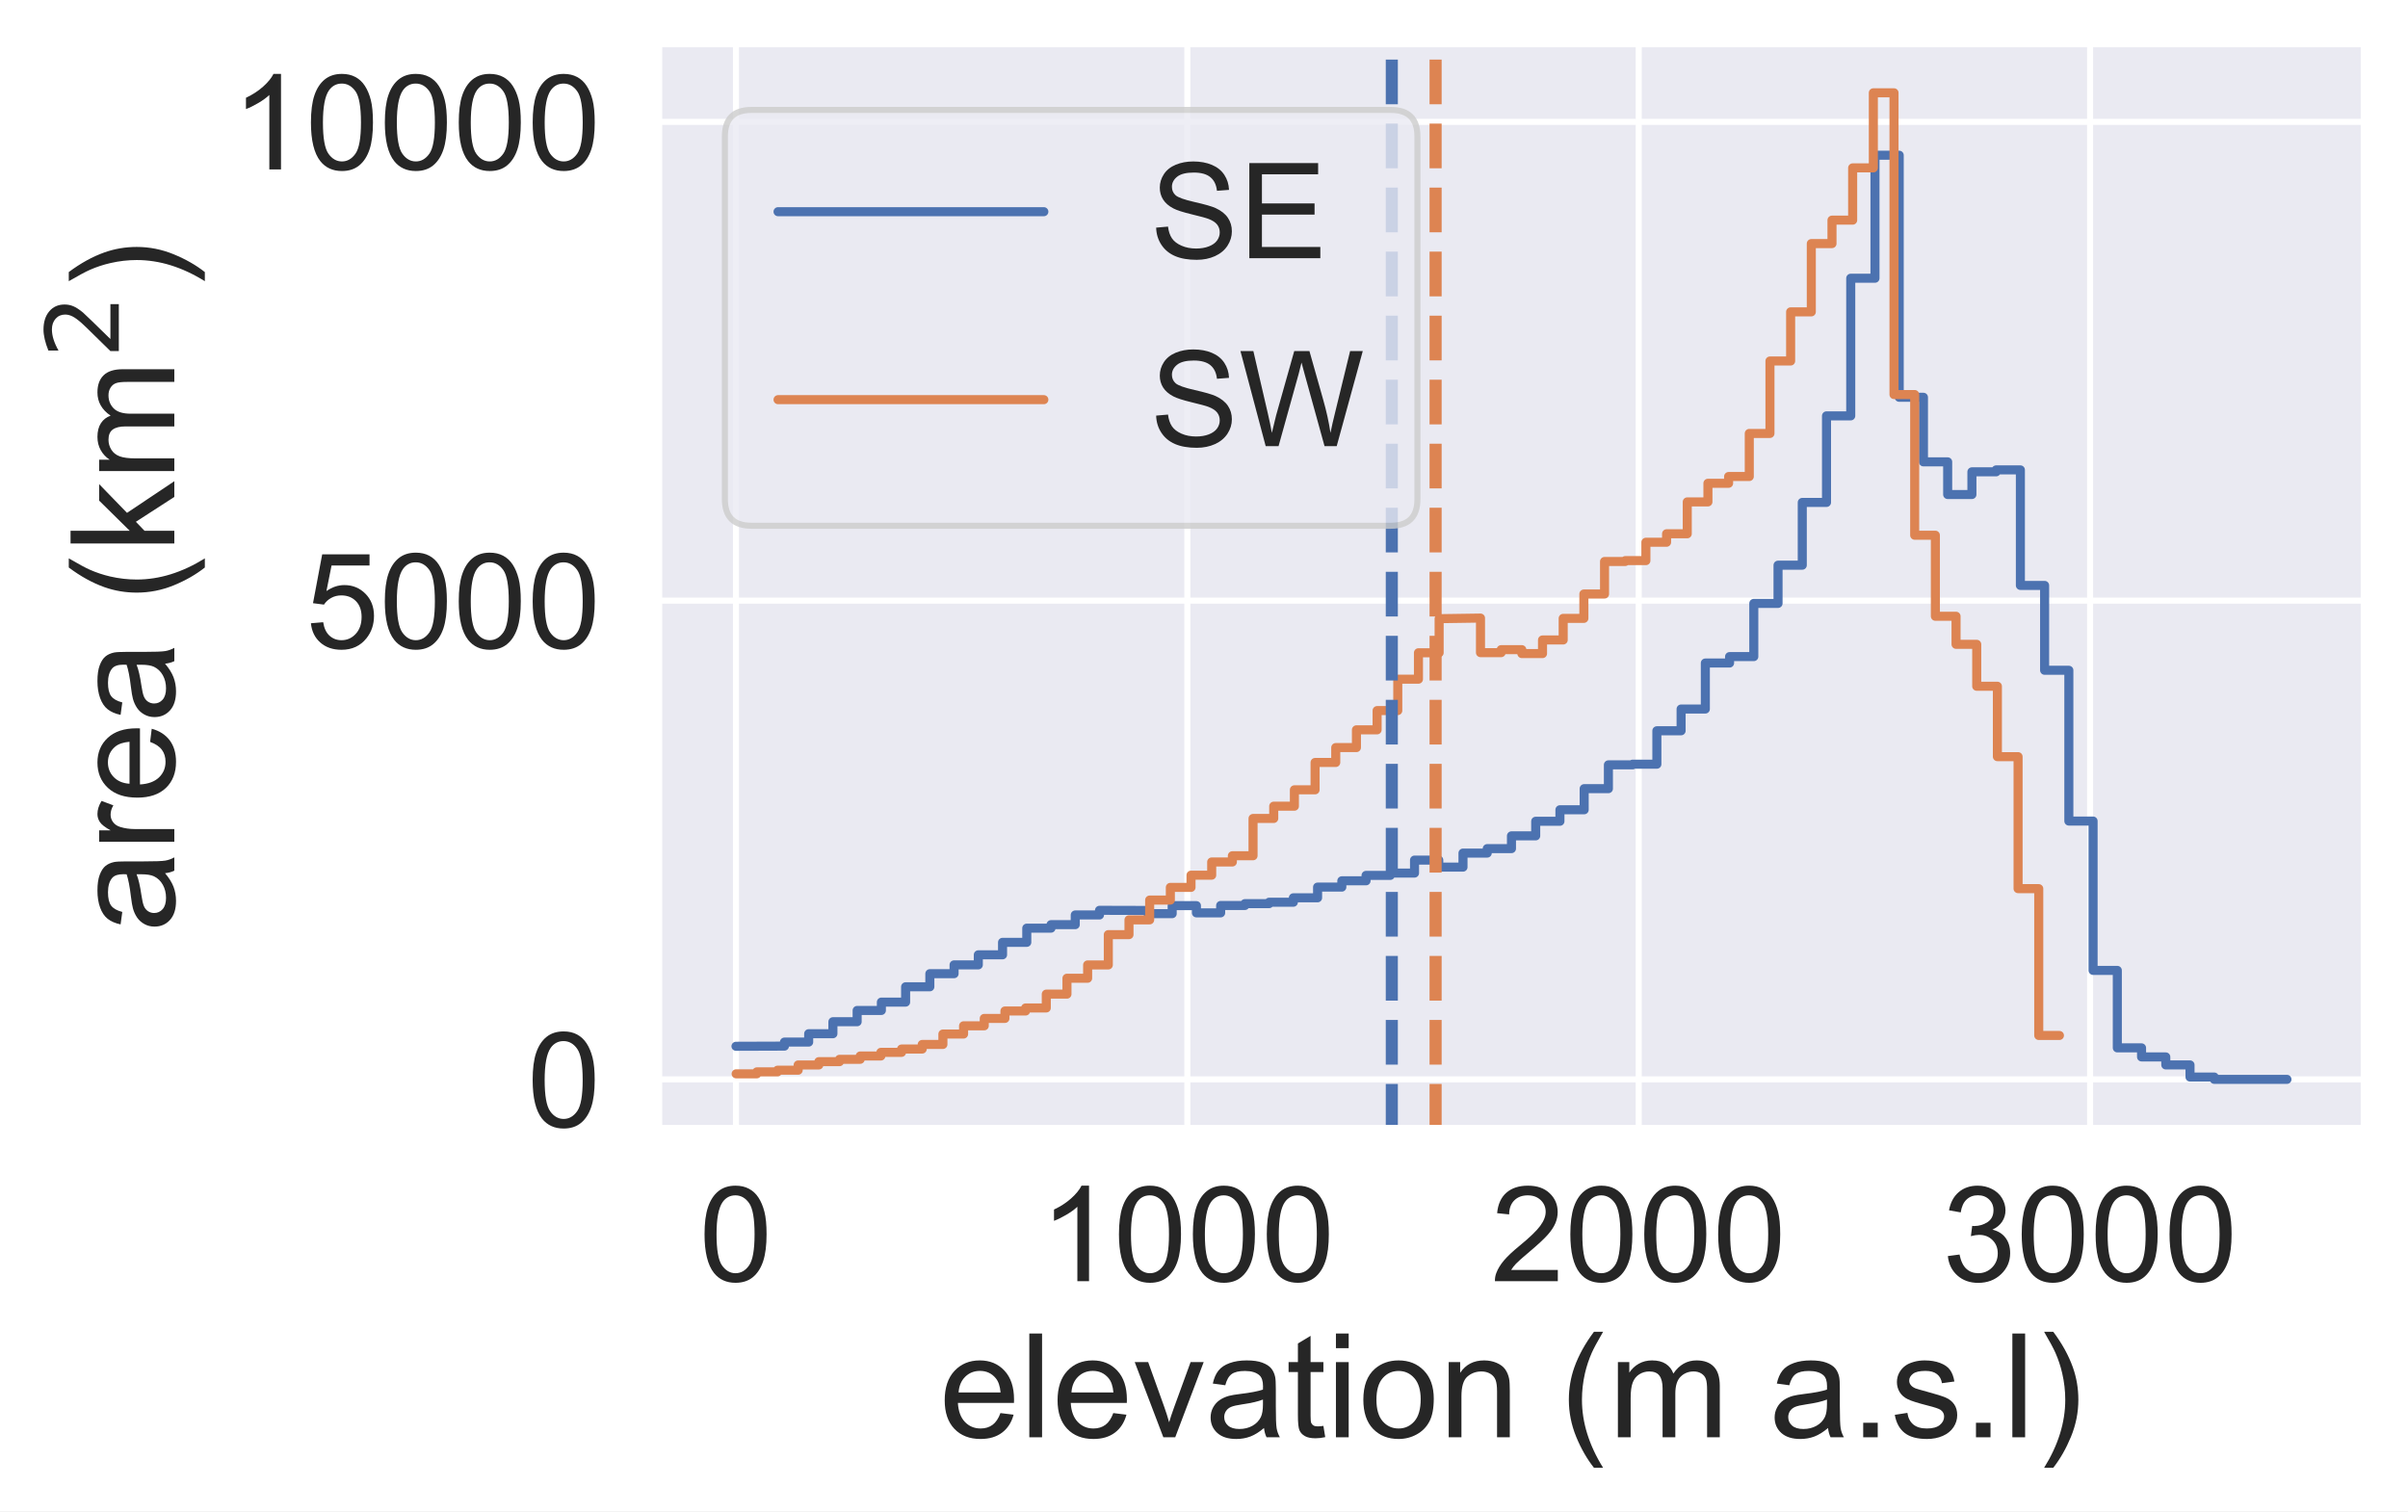
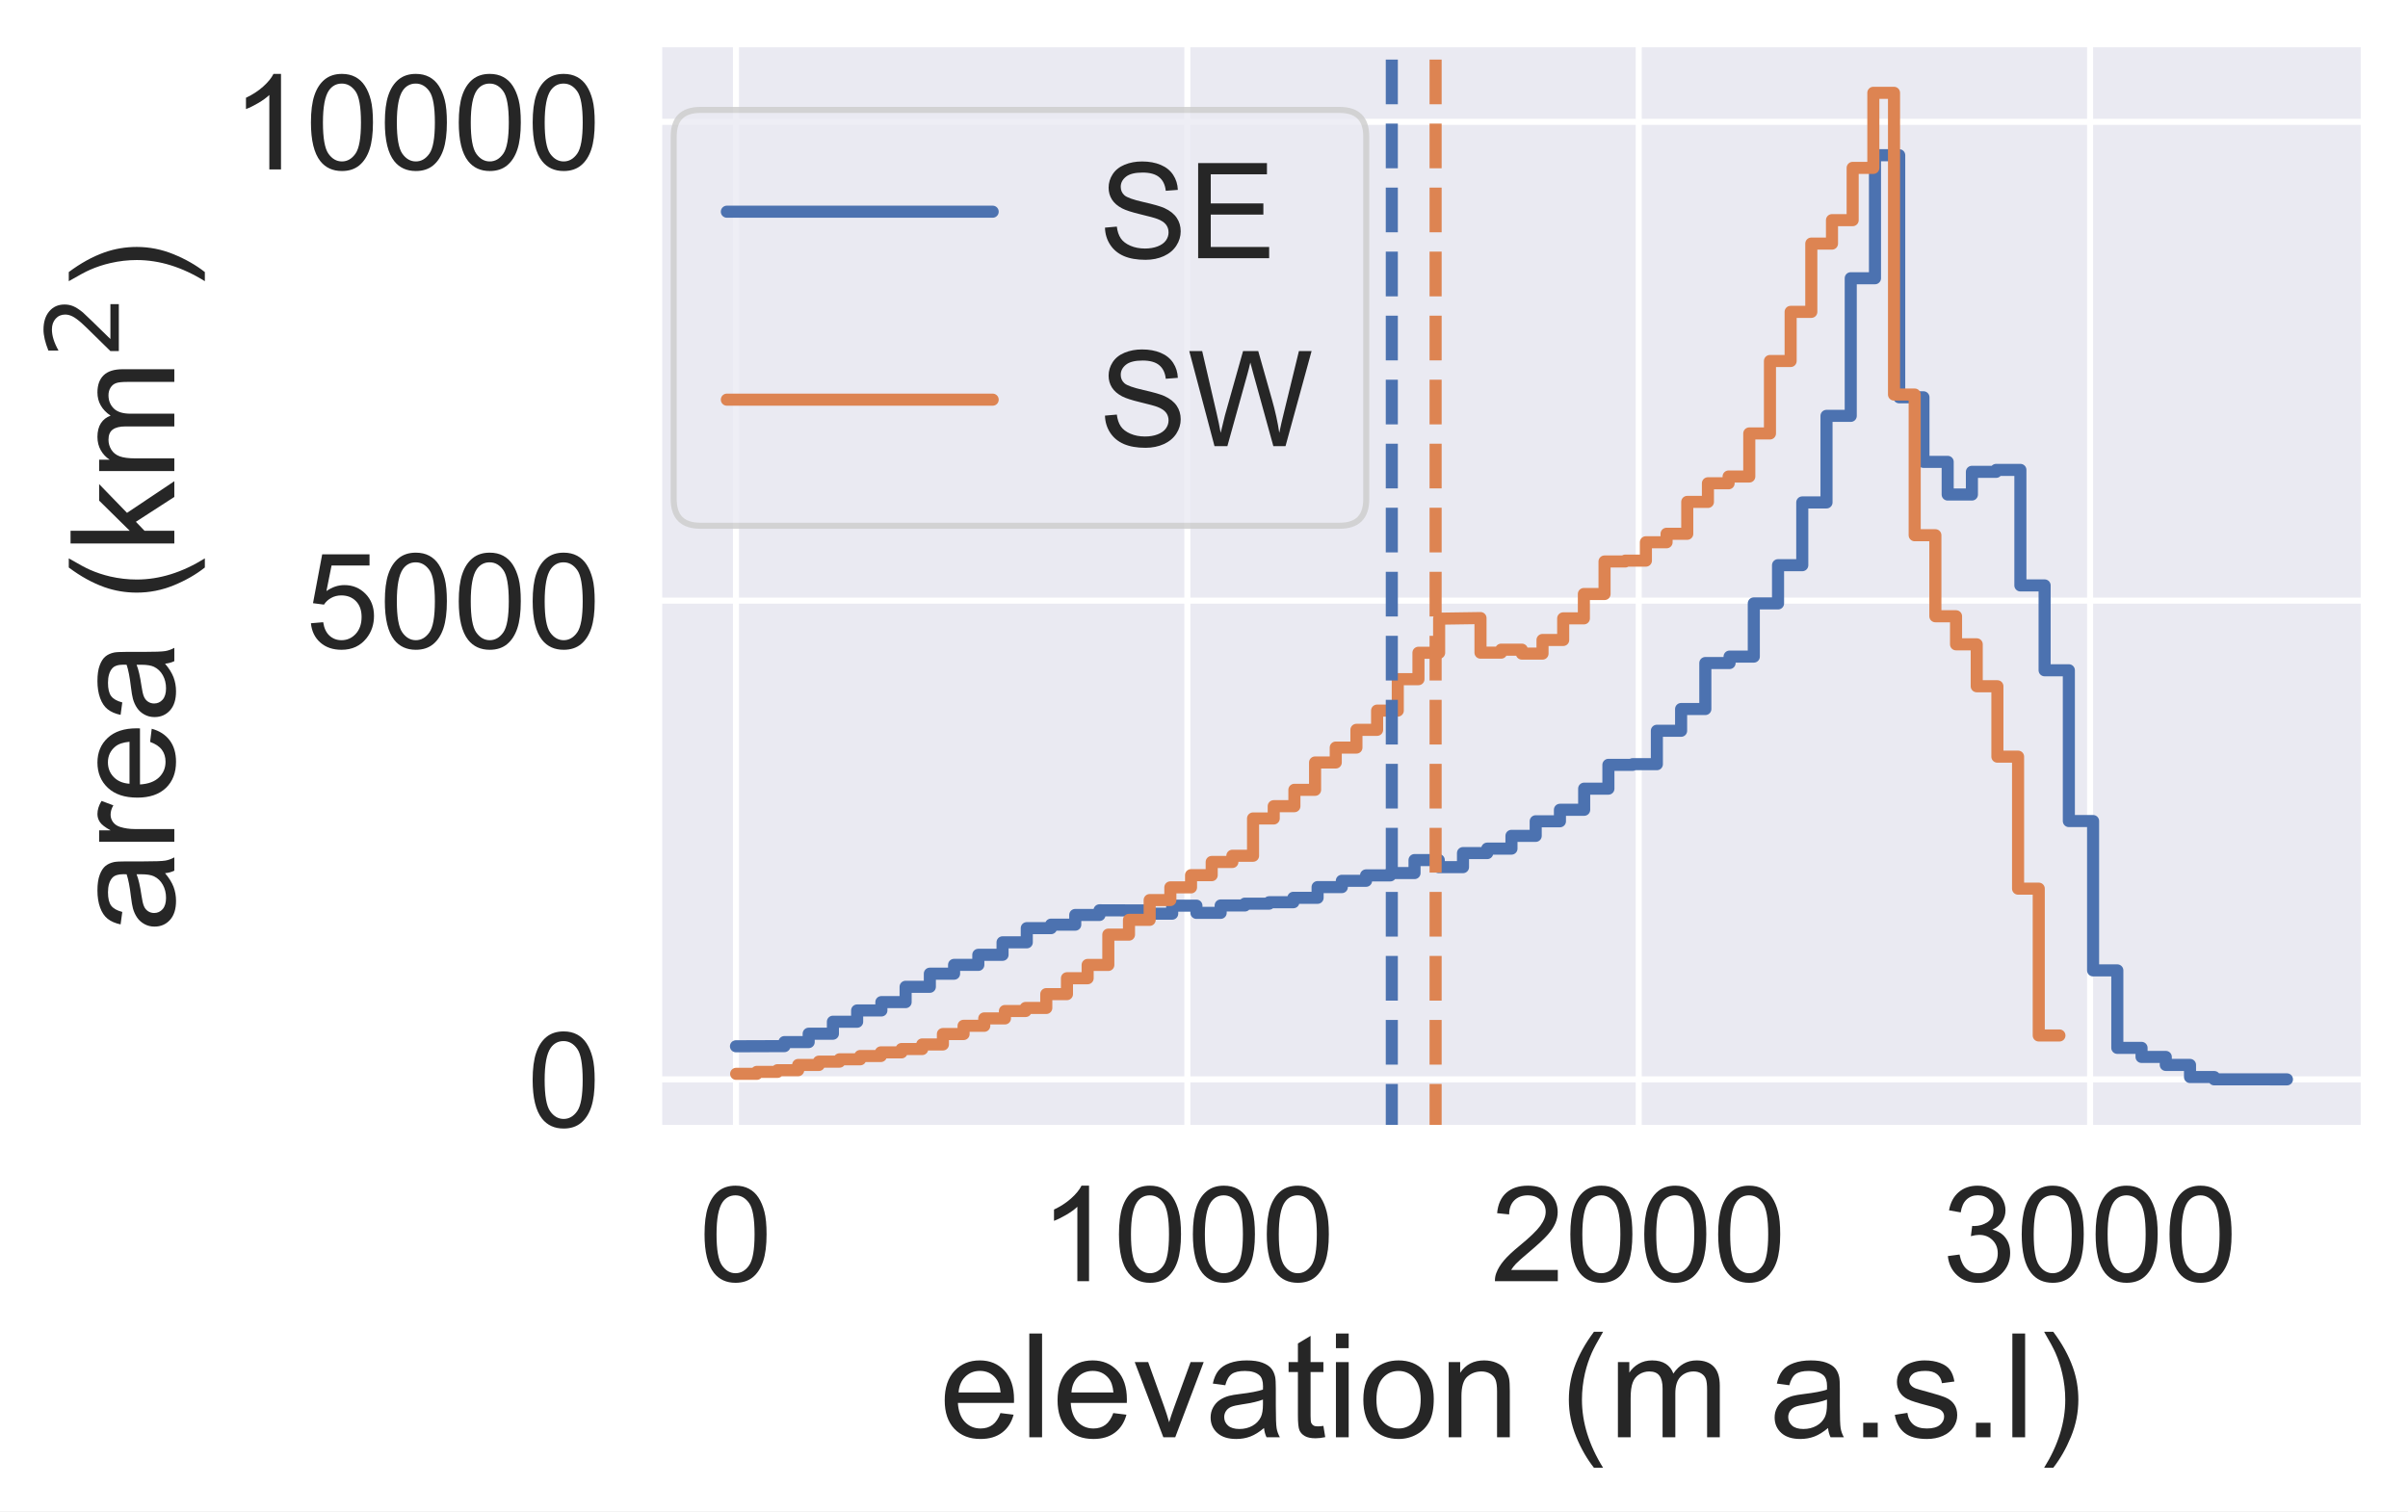
<svg xmlns="http://www.w3.org/2000/svg" xmlns:xlink="http://www.w3.org/1999/xlink" height="250.202pt" version="1.1" viewBox="0 0 398.6 250.202" width="398.6pt">
  <defs>
    <style type="text/css">*{stroke-linecap:butt;stroke-linejoin:round;}</style>
  </defs>
  <g id="figure_1">
    <g id="patch_1">
      <path d="M 0 250.202  L 398.6 250.202  L 398.6 0  L 0 0  z " style="fill:#ffffff;" />
    </g>
    <g id="axes_1">
      <g id="patch_2">
        <path d="M 108.99 186.86  L 391.4 186.86  L 391.4 7.2  L 108.99 7.2  z " style="fill:#eaeaf2;" />
      </g>
      <g id="matplotlib.axis_1">
        <g id="xtick_1">
          <g id="line2d_1">
-             <path clip-path="url(#p24b2e7065e)" d="M 121.826 186.86  L 121.826 7.2  " style="fill:none;stroke:#ffffff;stroke-linecap:round;" />
+             <path clip-path="url(#pe422fcfd0b)" d="M 121.826 186.86  L 121.826 7.2  " style="fill:none;stroke:#ffffff;stroke-linecap:round;" />
          </g>
          <g id="text_1">
            <g style="fill:#262626;" transform="translate(115.7093 212.1072)scale(0.22 -0.22)">
              <defs>
                <path d="M 266 2259  Q 266 3072 433 3567  Q 600 4063 929 4331  Q 1259 4600 1759 4600  Q 2128 4600 2406 4451  Q 2684 4303 2865 4023  Q 3047 3744 3150 3342  Q 3253 2941 3253 2259  Q 3253 1453 3087 958  Q 2922 463 2592 192  Q 2263 -78 1759 -78  Q 1097 -78 719 397  Q 266 969 266 2259  z M 844 2259  Q 844 1131 1108 757  Q 1372 384 1759 384  Q 2147 384 2411 759  Q 2675 1134 2675 2259  Q 2675 3391 2411 3762  Q 2147 4134 1753 4134  Q 1366 4134 1134 3806  Q 844 3388 844 2259  z " id="ArialMT-30" transform="scale(0.015625)" />
              </defs>
              <use xlink:href="#ArialMT-30" />
            </g>
          </g>
        </g>
        <g id="xtick_2">
          <g id="line2d_2">
-             <path clip-path="url(#p24b2e7065e)" d="M 196.543 186.86  L 196.543 7.2  " style="fill:none;stroke:#ffffff;stroke-linecap:round;" />
+             <path clip-path="url(#pe422fcfd0b)" d="M 196.543 186.86  L 196.543 7.2  " style="fill:none;stroke:#ffffff;stroke-linecap:round;" />
          </g>
          <g id="text_2">
            <g style="fill:#262626;" transform="translate(172.0747 212.1072)scale(0.22 -0.22)">
              <defs>
                <path d="M 2384 0  L 1822 0  L 1822 3584  Q 1619 3391 1289 3197  Q 959 3003 697 2906  L 697 3450  Q 1169 3672 1522 3987  Q 1875 4303 2022 4600  L 2384 4600  L 2384 0  z " id="ArialMT-31" transform="scale(0.015625)" />
              </defs>
              <use xlink:href="#ArialMT-31" />
              <use x="55.615" xlink:href="#ArialMT-30" />
              <use x="111.23" xlink:href="#ArialMT-30" />
              <use x="166.846" xlink:href="#ArialMT-30" />
            </g>
          </g>
        </g>
        <g id="xtick_3">
          <g id="line2d_3">
-             <path clip-path="url(#p24b2e7065e)" d="M 271.259 186.86  L 271.259 7.2  " style="fill:none;stroke:#ffffff;stroke-linecap:round;" />
+             <path clip-path="url(#pe422fcfd0b)" d="M 271.259 186.86  L 271.259 7.2  " style="fill:none;stroke:#ffffff;stroke-linecap:round;" />
          </g>
          <g id="text_3">
            <g style="fill:#262626;" transform="translate(246.7912 212.1072)scale(0.22 -0.22)">
              <defs>
                <path d="M 3222 541  L 3222 0  L 194 0  Q 188 203 259 391  Q 375 700 629 1000  Q 884 1300 1366 1694  Q 2113 2306 2375 2664  Q 2638 3022 2638 3341  Q 2638 3675 2398 3904  Q 2159 4134 1775 4134  Q 1369 4134 1125 3890  Q 881 3647 878 3216  L 300 3275  Q 359 3922 746 4261  Q 1134 4600 1788 4600  Q 2447 4600 2831 4234  Q 3216 3869 3216 3328  Q 3216 3053 3103 2787  Q 2991 2522 2730 2228  Q 2469 1934 1863 1422  Q 1356 997 1212 845  Q 1069 694 975 541  L 3222 541  z " id="ArialMT-32" transform="scale(0.015625)" />
              </defs>
              <use xlink:href="#ArialMT-32" />
              <use x="55.615" xlink:href="#ArialMT-30" />
              <use x="111.23" xlink:href="#ArialMT-30" />
              <use x="166.846" xlink:href="#ArialMT-30" />
            </g>
          </g>
        </g>
        <g id="xtick_4">
          <g id="line2d_4">
-             <path clip-path="url(#p24b2e7065e)" d="M 345.976 186.86  L 345.976 7.2  " style="fill:none;stroke:#ffffff;stroke-linecap:round;" />
+             <path clip-path="url(#pe422fcfd0b)" d="M 345.976 186.86  L 345.976 7.2  " style="fill:none;stroke:#ffffff;stroke-linecap:round;" />
          </g>
          <g id="text_4">
            <g style="fill:#262626;" transform="translate(321.5077 212.1072)scale(0.22 -0.22)">
              <defs>
                <path d="M 269 1209  L 831 1284  Q 928 806 1161 595  Q 1394 384 1728 384  Q 2125 384 2398 659  Q 2672 934 2672 1341  Q 2672 1728 2419 1979  Q 2166 2231 1775 2231  Q 1616 2231 1378 2169  L 1441 2663  Q 1497 2656 1531 2656  Q 1891 2656 2178 2843  Q 2466 3031 2466 3422  Q 2466 3731 2256 3934  Q 2047 4138 1716 4138  Q 1388 4138 1169 3931  Q 950 3725 888 3313  L 325 3413  Q 428 3978 793 4289  Q 1159 4600 1703 4600  Q 2078 4600 2393 4439  Q 2709 4278 2876 4000  Q 3044 3722 3044 3409  Q 3044 3113 2884 2869  Q 2725 2625 2413 2481  Q 2819 2388 3044 2092  Q 3269 1797 3269 1353  Q 3269 753 2831 336  Q 2394 -81 1725 -81  Q 1122 -81 723 278  Q 325 638 269 1209  z " id="ArialMT-33" transform="scale(0.015625)" />
              </defs>
              <use xlink:href="#ArialMT-33" />
              <use x="55.615" xlink:href="#ArialMT-30" />
              <use x="111.23" xlink:href="#ArialMT-30" />
              <use x="166.846" xlink:href="#ArialMT-30" />
            </g>
          </g>
        </g>
        <g id="text_5">
          <g style="fill:#262626;" transform="translate(155.5022 237.9509)scale(0.24 -0.24)">
            <defs>
              <path d="M 2694 1069  L 3275 997  Q 3138 488 2766 206  Q 2394 -75 1816 -75  Q 1088 -75 661 373  Q 234 822 234 1631  Q 234 2469 665 2931  Q 1097 3394 1784 3394  Q 2450 3394 2872 2941  Q 3294 2488 3294 1666  Q 3294 1616 3291 1516  L 816 1516  Q 847 969 1125 678  Q 1403 388 1819 388  Q 2128 388 2347 550  Q 2566 713 2694 1069  z M 847 1978  L 2700 1978  Q 2663 2397 2488 2606  Q 2219 2931 1791 2931  Q 1403 2931 1139 2672  Q 875 2413 847 1978  z " id="ArialMT-65" transform="scale(0.015625)" />
              <path d="M 409 0  L 409 4581  L 972 4581  L 972 0  L 409 0  z " id="ArialMT-6c" transform="scale(0.015625)" />
              <path d="M 1344 0  L 81 3319  L 675 3319  L 1388 1331  Q 1503 1009 1600 663  Q 1675 925 1809 1294  L 2547 3319  L 3125 3319  L 1869 0  L 1344 0  z " id="ArialMT-76" transform="scale(0.015625)" />
              <path d="M 2588 409  Q 2275 144 1986 34  Q 1697 -75 1366 -75  Q 819 -75 525 192  Q 231 459 231 875  Q 231 1119 342 1320  Q 453 1522 633 1644  Q 813 1766 1038 1828  Q 1203 1872 1538 1913  Q 2219 1994 2541 2106  Q 2544 2222 2544 2253  Q 2544 2597 2384 2738  Q 2169 2928 1744 2928  Q 1347 2928 1158 2789  Q 969 2650 878 2297  L 328 2372  Q 403 2725 575 2942  Q 747 3159 1072 3276  Q 1397 3394 1825 3394  Q 2250 3394 2515 3294  Q 2781 3194 2906 3042  Q 3031 2891 3081 2659  Q 3109 2516 3109 2141  L 3109 1391  Q 3109 606 3145 398  Q 3181 191 3288 0  L 2700 0  Q 2613 175 2588 409  z M 2541 1666  Q 2234 1541 1622 1453  Q 1275 1403 1131 1340  Q 988 1278 909 1158  Q 831 1038 831 891  Q 831 666 1001 516  Q 1172 366 1500 366  Q 1825 366 2078 508  Q 2331 650 2450 897  Q 2541 1088 2541 1459  L 2541 1666  z " id="ArialMT-61" transform="scale(0.015625)" />
              <path d="M 1650 503  L 1731 6  Q 1494 -44 1306 -44  Q 1000 -44 831 53  Q 663 150 594 308  Q 525 466 525 972  L 525 2881  L 113 2881  L 113 3319  L 525 3319  L 525 4141  L 1084 4478  L 1084 3319  L 1650 3319  L 1650 2881  L 1084 2881  L 1084 941  Q 1084 700 1114 631  Q 1144 563 1211 522  Q 1278 481 1403 481  Q 1497 481 1650 503  z " id="ArialMT-74" transform="scale(0.015625)" />
              <path d="M 425 3934  L 425 4581  L 988 4581  L 988 3934  L 425 3934  z M 425 0  L 425 3319  L 988 3319  L 988 0  L 425 0  z " id="ArialMT-69" transform="scale(0.015625)" />
              <path d="M 213 1659  Q 213 2581 725 3025  Q 1153 3394 1769 3394  Q 2453 3394 2887 2945  Q 3322 2497 3322 1706  Q 3322 1066 3130 698  Q 2938 331 2570 128  Q 2203 -75 1769 -75  Q 1072 -75 642 372  Q 213 819 213 1659  z M 791 1659  Q 791 1022 1069 705  Q 1347 388 1769 388  Q 2188 388 2466 706  Q 2744 1025 2744 1678  Q 2744 2294 2464 2611  Q 2184 2928 1769 2928  Q 1347 2928 1069 2612  Q 791 2297 791 1659  z " id="ArialMT-6f" transform="scale(0.015625)" />
              <path d="M 422 0  L 422 3319  L 928 3319  L 928 2847  Q 1294 3394 1984 3394  Q 2284 3394 2536 3286  Q 2788 3178 2913 3003  Q 3038 2828 3088 2588  Q 3119 2431 3119 2041  L 3119 0  L 2556 0  L 2556 2019  Q 2556 2363 2490 2533  Q 2425 2703 2258 2804  Q 2091 2906 1866 2906  Q 1506 2906 1245 2678  Q 984 2450 984 1813  L 984 0  L 422 0  z " id="ArialMT-6e" transform="scale(0.015625)" />
              <path id="ArialMT-20" transform="scale(0.015625)" />
              <path d="M 1497 -1347  Q 1031 -759 709 28  Q 388 816 388 1659  Q 388 2403 628 3084  Q 909 3875 1497 4659  L 1900 4659  Q 1522 4009 1400 3731  Q 1209 3300 1100 2831  Q 966 2247 966 1656  Q 966 153 1900 -1347  L 1497 -1347  z " id="ArialMT-28" transform="scale(0.015625)" />
              <path d="M 422 0  L 422 3319  L 925 3319  L 925 2853  Q 1081 3097 1340 3245  Q 1600 3394 1931 3394  Q 2300 3394 2536 3241  Q 2772 3088 2869 2813  Q 3263 3394 3894 3394  Q 4388 3394 4653 3120  Q 4919 2847 4919 2278  L 4919 0  L 4359 0  L 4359 2091  Q 4359 2428 4304 2576  Q 4250 2725 4106 2815  Q 3963 2906 3769 2906  Q 3419 2906 3187 2673  Q 2956 2441 2956 1928  L 2956 0  L 2394 0  L 2394 2156  Q 2394 2531 2256 2718  Q 2119 2906 1806 2906  Q 1569 2906 1367 2781  Q 1166 2656 1075 2415  Q 984 2175 984 1722  L 984 0  L 422 0  z " id="ArialMT-6d" transform="scale(0.015625)" />
              <path d="M 581 0  L 581 641  L 1222 641  L 1222 0  L 581 0  z " id="ArialMT-2e" transform="scale(0.015625)" />
              <path d="M 197 991  L 753 1078  Q 800 744 1014 566  Q 1228 388 1613 388  Q 2000 388 2187 545  Q 2375 703 2375 916  Q 2375 1106 2209 1216  Q 2094 1291 1634 1406  Q 1016 1563 777 1677  Q 538 1791 414 1992  Q 291 2194 291 2438  Q 291 2659 392 2848  Q 494 3038 669 3163  Q 800 3259 1026 3326  Q 1253 3394 1513 3394  Q 1903 3394 2198 3281  Q 2494 3169 2634 2976  Q 2775 2784 2828 2463  L 2278 2388  Q 2241 2644 2061 2787  Q 1881 2931 1553 2931  Q 1166 2931 1000 2803  Q 834 2675 834 2503  Q 834 2394 903 2306  Q 972 2216 1119 2156  Q 1203 2125 1616 2013  Q 2213 1853 2448 1751  Q 2684 1650 2818 1456  Q 2953 1263 2953 975  Q 2953 694 2789 445  Q 2625 197 2315 61  Q 2006 -75 1616 -75  Q 969 -75 630 194  Q 291 463 197 991  z " id="ArialMT-73" transform="scale(0.015625)" />
              <path d="M 791 -1347  L 388 -1347  Q 1322 153 1322 1656  Q 1322 2244 1188 2822  Q 1081 3291 891 3722  Q 769 4003 388 4659  L 791 4659  Q 1378 3875 1659 3084  Q 1900 2403 1900 1659  Q 1900 816 1576 28  Q 1253 -759 791 -1347  z " id="ArialMT-29" transform="scale(0.015625)" />
            </defs>
            <use xlink:href="#ArialMT-65" />
            <use x="55.615" xlink:href="#ArialMT-6c" />
            <use x="77.832" xlink:href="#ArialMT-65" />
            <use x="133.447" xlink:href="#ArialMT-76" />
            <use x="183.447" xlink:href="#ArialMT-61" />
            <use x="239.062" xlink:href="#ArialMT-74" />
            <use x="266.846" xlink:href="#ArialMT-69" />
            <use x="289.062" xlink:href="#ArialMT-6f" />
            <use x="344.678" xlink:href="#ArialMT-6e" />
            <use x="400.293" xlink:href="#ArialMT-20" />
            <use x="428.076" xlink:href="#ArialMT-28" />
            <use x="461.377" xlink:href="#ArialMT-6d" />
            <use x="544.678" xlink:href="#ArialMT-20" />
            <use x="572.461" xlink:href="#ArialMT-61" />
            <use x="628.076" xlink:href="#ArialMT-2e" />
            <use x="655.859" xlink:href="#ArialMT-73" />
            <use x="705.859" xlink:href="#ArialMT-2e" />
            <use x="733.643" xlink:href="#ArialMT-6c" />
            <use x="755.859" xlink:href="#ArialMT-29" />
          </g>
        </g>
      </g>
      <g id="matplotlib.axis_2">
        <g id="ytick_1">
          <g id="line2d_5">
-             <path clip-path="url(#p24b2e7065e)" d="M 108.99 178.695  L 391.4 178.695  " style="fill:none;stroke:#ffffff;stroke-linecap:round;" />
+             <path clip-path="url(#pe422fcfd0b)" d="M 108.99 178.695  L 391.4 178.695  " style="fill:none;stroke:#ffffff;stroke-linecap:round;" />
          </g>
          <g id="text_6">
            <g style="fill:#262626;" transform="translate(87.25625 186.5686)scale(0.22 -0.22)">
              <use xlink:href="#ArialMT-30" />
            </g>
          </g>
        </g>
        <g id="ytick_2">
          <g id="line2d_6">
-             <path clip-path="url(#p24b2e7065e)" d="M 108.99 99.434  L 391.4 99.434  " style="fill:none;stroke:#ffffff;stroke-linecap:round;" />
+             <path clip-path="url(#pe422fcfd0b)" d="M 108.99 99.434  L 391.4 99.434  " style="fill:none;stroke:#ffffff;stroke-linecap:round;" />
          </g>
          <g id="text_7">
            <g style="fill:#262626;" transform="translate(50.55406 107.3075)scale(0.22 -0.22)">
              <defs>
                <path d="M 266 1200  L 856 1250  Q 922 819 1161 601  Q 1400 384 1738 384  Q 2144 384 2425 690  Q 2706 997 2706 1503  Q 2706 1984 2436 2262  Q 2166 2541 1728 2541  Q 1456 2541 1237 2417  Q 1019 2294 894 2097  L 366 2166  L 809 4519  L 3088 4519  L 3088 3981  L 1259 3981  L 1013 2750  Q 1425 3038 1878 3038  Q 2478 3038 2890 2622  Q 3303 2206 3303 1553  Q 3303 931 2941 478  Q 2500 -78 1738 -78  Q 1113 -78 717 272  Q 322 622 266 1200  z " id="ArialMT-35" transform="scale(0.015625)" />
              </defs>
              <use xlink:href="#ArialMT-35" />
              <use x="55.615" xlink:href="#ArialMT-30" />
              <use x="111.23" xlink:href="#ArialMT-30" />
              <use x="166.846" xlink:href="#ArialMT-30" />
            </g>
          </g>
        </g>
        <g id="ytick_3">
          <g id="line2d_7">
-             <path clip-path="url(#p24b2e7065e)" d="M 108.99 20.173  L 391.4 20.173  " style="fill:none;stroke:#ffffff;stroke-linecap:round;" />
+             <path clip-path="url(#pe422fcfd0b)" d="M 108.99 20.173  L 391.4 20.173  " style="fill:none;stroke:#ffffff;stroke-linecap:round;" />
          </g>
          <g id="text_8">
            <g style="fill:#262626;" transform="translate(38.32 28.04647)scale(0.22 -0.22)">
              <use xlink:href="#ArialMT-31" />
              <use x="55.615" xlink:href="#ArialMT-30" />
              <use x="111.23" xlink:href="#ArialMT-30" />
              <use x="166.846" xlink:href="#ArialMT-30" />
              <use x="222.461" xlink:href="#ArialMT-30" />
            </g>
          </g>
        </g>
        <g id="text_9">
          <g style="fill:#262626;" transform="translate(29.04 154.27)rotate(-90)scale(0.24 -0.24)">
            <defs>
              <path d="M 416 0  L 416 3319  L 922 3319  L 922 2816  Q 1116 3169 1280 3281  Q 1444 3394 1641 3394  Q 1925 3394 2219 3213  L 2025 2691  Q 1819 2813 1613 2813  Q 1428 2813 1281 2702  Q 1134 2591 1072 2394  Q 978 2094 978 1738  L 978 0  L 416 0  z " id="ArialMT-72" transform="scale(0.015625)" />
              <path d="M 425 0  L 425 4581  L 988 4581  L 988 1969  L 2319 3319  L 3047 3319  L 1778 2088  L 3175 0  L 2481 0  L 1384 1697  L 988 1316  L 988 0  L 425 0  z " id="ArialMT-6b" transform="scale(0.015625)" />
              <path d="M 1228 531  L 3431 531  L 3431 0  L 469 0  L 469 531  Q 828 903 1448 1529  Q 2069 2156 2228 2338  Q 2531 2678 2651 2914  Q 2772 3150 2772 3378  Q 2772 3750 2511 3984  Q 2250 4219 1831 4219  Q 1534 4219 1204 4116  Q 875 4013 500 3803  L 500 4441  Q 881 4594 1212 4672  Q 1544 4750 1819 4750  Q 2544 4750 2975 4387  Q 3406 4025 3406 3419  Q 3406 3131 3298 2873  Q 3191 2616 2906 2266  Q 2828 2175 2409 1742  Q 1991 1309 1228 531  z " id="DejaVuSans-32" transform="scale(0.015625)" />
            </defs>
            <use transform="translate(0 0.765625)" xlink:href="#ArialMT-61" />
            <use transform="translate(55.61523 0.765625)" xlink:href="#ArialMT-72" />
            <use transform="translate(88.91602 0.765625)" xlink:href="#ArialMT-65" />
            <use transform="translate(144.5312 0.765625)" xlink:href="#ArialMT-61" />
            <use transform="translate(200.1465 0.765625)" xlink:href="#ArialMT-20" />
            <use transform="translate(227.9297 0.765625)" xlink:href="#ArialMT-28" />
            <use transform="translate(261.2305 0.765625)" xlink:href="#ArialMT-6b" />
            <use transform="translate(311.2305 0.765625)" xlink:href="#ArialMT-6d" />
            <use transform="translate(395.4883 39.04688)scale(0.7)" xlink:href="#DejaVuSans-32" />
            <use transform="translate(442.7588 0.765625)" xlink:href="#ArialMT-29" />
          </g>
        </g>
      </g>
      <g id="line2d_8">
-         <path clip-path="url(#p24b2e7065e)" d="M 121.827 173.217  L 129.85 173.19  L 129.85 172.523  L 133.862 172.523  L 133.862 171.138  L 137.873 171.138  L 137.873 169.153  L 141.885 169.153  L 141.885 167.286  L 145.896 167.286  L 145.896 165.905  L 149.908 165.905  L 149.908 163.369  L 153.919 163.369  L 153.919 161.199  L 157.931 161.199  L 157.931 159.74  L 161.942 159.74  L 161.942 158.075  L 165.954 158.075  L 165.954 156.009  L 169.965 156.009  L 169.965 153.66  L 173.977 153.66  L 173.977 153.082  L 177.988 153.082  L 177.988 151.478  L 182 151.478  L 182 150.708  L 190.023 150.73  L 190.023 151.263  L 194.034 151.263  L 194.034 149.935  L 198.046 149.935  L 198.046 151.13  L 202.057 151.13  L 202.057 149.907  L 206.069 149.907  L 206.069 149.604  L 210.08 149.604  L 210.08 149.369  L 214.092 149.369  L 214.092 148.637  L 218.103 148.637  L 218.103 146.865  L 222.115 146.865  L 222.115 145.821  L 226.126 145.821  L 226.126 144.925  L 230.138 144.925  L 230.138 144.541  L 234.149 144.541  L 234.149 142.391  L 238.161 142.391  L 238.161 143.559  L 242.172 143.559  L 242.172 141.233  L 246.184 141.233  L 246.184 140.494  L 250.195 140.494  L 250.195 138.38  L 254.207 138.38  L 254.207 135.966  L 258.218 135.966  L 258.218 134.063  L 262.23 134.063  L 262.23 130.567  L 266.241 130.567  L 266.241 126.626  L 270.253 126.626  L 270.253 126.514  L 274.264 126.514  L 274.264 120.983  L 278.276 120.983  L 278.276 117.382  L 282.287 117.382  L 282.287 109.768  L 286.299 109.768  L 286.299 108.704  L 290.31 108.704  L 290.31 99.897  L 294.322 99.897  L 294.322 93.57  L 298.333 93.57  L 298.333 83.18  L 302.345 83.18  L 302.345 68.849  L 306.356 68.849  L 306.356 46.064  L 310.368 46.064  L 310.368 25.696  L 314.379 25.696  L 314.379 65.773  L 318.391 65.773  L 318.391 76.464  L 322.402 76.464  L 322.402 81.871  L 326.414 81.871  L 326.414 78.114  L 330.425 78.114  L 330.425 77.794  L 334.437 77.794  L 334.437 96.919  L 338.448 96.919  L 338.448 110.968  L 342.46 110.968  L 342.46 135.93  L 346.471 135.93  L 346.471 160.654  L 350.483 160.654  L 350.483 173.48  L 354.494 173.48  L 354.494 174.98  L 358.506 174.98  L 358.506 176.304  L 362.517 176.304  L 362.517 178.31  L 366.529 178.31  L 366.529 178.693  L 378.563 178.694  L 378.563 178.694  " style="fill:none;stroke:#4c72b0;stroke-linecap:round;stroke-width:1.5;" />
+         <path clip-path="url(#pe422fcfd0b)" d="M 121.827 173.217  L 129.85 173.19  L 129.85 172.523  L 133.862 172.523  L 133.862 171.138  L 137.873 171.138  L 137.873 169.153  L 141.885 169.153  L 141.885 167.286  L 145.896 167.286  L 145.896 165.905  L 149.908 165.905  L 149.908 163.369  L 153.919 163.369  L 153.919 161.199  L 157.931 161.199  L 157.931 159.74  L 161.942 159.74  L 161.942 158.075  L 165.954 158.075  L 165.954 156.009  L 169.965 156.009  L 169.965 153.66  L 173.977 153.66  L 173.977 153.082  L 177.988 153.082  L 177.988 151.478  L 182 151.478  L 182 150.708  L 190.023 150.73  L 190.023 151.263  L 194.034 151.263  L 194.034 149.935  L 198.046 149.935  L 198.046 151.13  L 202.057 151.13  L 202.057 149.907  L 206.069 149.907  L 206.069 149.604  L 210.08 149.604  L 210.08 149.369  L 214.092 149.369  L 214.092 148.637  L 218.103 148.637  L 218.103 146.865  L 222.115 146.865  L 222.115 145.821  L 226.126 145.821  L 226.126 144.925  L 230.138 144.925  L 230.138 144.541  L 234.149 144.541  L 234.149 142.391  L 238.161 142.391  L 238.161 143.559  L 242.172 143.559  L 242.172 141.233  L 246.184 141.233  L 246.184 140.494  L 250.195 140.494  L 250.195 138.38  L 254.207 138.38  L 254.207 135.966  L 258.218 135.966  L 258.218 134.063  L 262.23 134.063  L 262.23 130.567  L 266.241 130.567  L 266.241 126.626  L 270.253 126.626  L 270.253 126.514  L 274.264 126.514  L 274.264 120.983  L 278.276 120.983  L 278.276 117.382  L 282.287 117.382  L 282.287 109.768  L 286.299 109.768  L 286.299 108.704  L 290.31 108.704  L 290.31 99.897  L 294.322 99.897  L 294.322 93.57  L 298.333 93.57  L 298.333 83.18  L 302.345 83.18  L 302.345 68.849  L 306.356 68.849  L 306.356 46.064  L 310.368 46.064  L 310.368 25.696  L 314.379 25.696  L 314.379 65.773  L 318.391 65.773  L 318.391 76.464  L 322.402 76.464  L 322.402 81.871  L 326.414 81.871  L 326.414 78.114  L 330.425 78.114  L 330.425 77.794  L 334.437 77.794  L 334.437 96.919  L 338.448 96.919  L 338.448 110.968  L 342.46 110.968  L 342.46 135.93  L 346.471 135.93  L 346.471 160.654  L 350.483 160.654  L 350.483 173.48  L 354.494 173.48  L 354.494 174.98  L 358.506 174.98  L 358.506 176.304  L 362.517 176.304  L 362.517 178.31  L 366.529 178.31  L 366.529 178.693  L 378.563 178.694  L 378.563 178.694  " style="fill:none;stroke:#4c72b0;stroke-linecap:round;stroke-width:2;" />
      </g>
      <g id="line2d_9">
-         <path clip-path="url(#p24b2e7065e)" d="M 121.854 177.778  L 125.277 177.778  L 125.277 177.456  L 128.699 177.456  L 128.699 177.178  L 132.122 177.178  L 132.122 176.31  L 135.544 176.31  L 135.544 175.761  L 138.967 175.761  L 138.967 175.374  L 142.39 175.374  L 142.39 174.827  L 145.812 174.827  L 145.812 174.225  L 149.235 174.225  L 149.235 173.673  L 152.657 173.673  L 152.657 172.914  L 156.08 172.914  L 156.08 171.191  L 159.503 171.191  L 159.503 169.828  L 162.925 169.828  L 162.925 168.604  L 166.348 168.604  L 166.348 167.377  L 169.77 167.377  L 169.77 166.872  L 173.193 166.872  L 173.193 164.584  L 176.616 164.584  L 176.616 161.953  L 180.038 161.953  L 180.038 159.751  L 183.461 159.751  L 183.461 154.734  L 186.883 154.734  L 186.883 152.288  L 190.306 152.288  L 190.306 149.013  L 193.729 149.013  L 193.729 146.911  L 197.151 146.911  L 197.151 144.889  L 200.574 144.889  L 200.574 142.704  L 203.996 142.704  L 203.996 141.674  L 207.419 141.674  L 207.419 135.501  L 210.842 135.501  L 210.842 133.468  L 214.264 133.468  L 214.264 130.759  L 217.687 130.759  L 217.687 126.232  L 221.109 126.232  L 221.109 123.765  L 224.532 123.765  L 224.532 120.829  L 227.955 120.829  L 227.955 117.643  L 231.377 117.643  L 231.377 112.442  L 234.8 112.442  L 234.8 108.069  L 238.222 108.069  L 238.222 102.425  L 245.068 102.325  L 245.068 108.049  L 248.49 108.049  L 248.49 107.555  L 251.913 107.555  L 251.913 108.205  L 255.335 108.205  L 255.335 105.951  L 258.758 105.951  L 258.758 102.374  L 262.181 102.374  L 262.181 98.342  L 265.603 98.342  L 265.603 92.957  L 269.026 92.957  L 269.026 92.814  L 272.448 92.814  L 272.448 89.774  L 275.871 89.774  L 275.871 88.37  L 279.294 88.37  L 279.294 83.093  L 282.716 83.093  L 282.716 80.01  L 286.139 80.01  L 286.139 78.889  L 289.561 78.889  L 289.561 71.759  L 292.984 71.759  L 292.984 59.765  L 296.407 59.765  L 296.407 51.631  L 299.829 51.631  L 299.829 40.328  L 303.252 40.328  L 303.252 36.447  L 306.674 36.447  L 306.674 27.794  L 310.097 27.794  L 310.097 15.366  L 313.519 15.366  L 313.519 65.32  L 316.942 65.32  L 316.942 88.61  L 320.365 88.61  L 320.365 102.025  L 323.787 102.025  L 323.787 106.671  L 327.21 106.671  L 327.21 113.612  L 330.632 113.612  L 330.632 125.268  L 334.055 125.268  L 334.055 147.12  L 337.478 147.12  L 337.478 171.428  L 340.9 171.428  L 340.9 171.428  " style="fill:none;stroke:#dd8452;stroke-linecap:round;stroke-width:1.5;" />
+         <path clip-path="url(#pe422fcfd0b)" d="M 121.854 177.778  L 125.277 177.778  L 125.277 177.456  L 128.699 177.456  L 128.699 177.178  L 132.122 177.178  L 132.122 176.31  L 135.544 176.31  L 135.544 175.761  L 138.967 175.761  L 138.967 175.374  L 142.39 175.374  L 142.39 174.827  L 145.812 174.827  L 145.812 174.225  L 149.235 174.225  L 149.235 173.673  L 152.657 173.673  L 152.657 172.914  L 156.08 172.914  L 156.08 171.191  L 159.503 171.191  L 159.503 169.828  L 162.925 169.828  L 162.925 168.604  L 166.348 168.604  L 166.348 167.377  L 169.77 167.377  L 169.77 166.872  L 173.193 166.872  L 173.193 164.584  L 176.616 164.584  L 176.616 161.953  L 180.038 161.953  L 180.038 159.751  L 183.461 159.751  L 183.461 154.734  L 186.883 154.734  L 186.883 152.288  L 190.306 152.288  L 190.306 149.013  L 193.729 149.013  L 193.729 146.911  L 197.151 146.911  L 197.151 144.889  L 200.574 144.889  L 200.574 142.704  L 203.996 142.704  L 203.996 141.674  L 207.419 141.674  L 207.419 135.501  L 210.842 135.501  L 210.842 133.468  L 214.264 133.468  L 214.264 130.759  L 217.687 130.759  L 217.687 126.232  L 221.109 126.232  L 221.109 123.765  L 224.532 123.765  L 224.532 120.829  L 227.955 120.829  L 227.955 117.643  L 231.377 117.643  L 231.377 112.442  L 234.8 112.442  L 234.8 108.069  L 238.222 108.069  L 238.222 102.425  L 245.068 102.325  L 245.068 108.049  L 248.49 108.049  L 248.49 107.555  L 251.913 107.555  L 251.913 108.205  L 255.335 108.205  L 255.335 105.951  L 258.758 105.951  L 258.758 102.374  L 262.181 102.374  L 262.181 98.342  L 265.603 98.342  L 265.603 92.957  L 269.026 92.957  L 269.026 92.814  L 272.448 92.814  L 272.448 89.774  L 275.871 89.774  L 275.871 88.37  L 279.294 88.37  L 279.294 83.093  L 282.716 83.093  L 282.716 80.01  L 286.139 80.01  L 286.139 78.889  L 289.561 78.889  L 289.561 71.759  L 292.984 71.759  L 292.984 59.765  L 296.407 59.765  L 296.407 51.631  L 299.829 51.631  L 299.829 40.328  L 303.252 40.328  L 303.252 36.447  L 306.674 36.447  L 306.674 27.794  L 310.097 27.794  L 310.097 15.366  L 313.519 15.366  L 313.519 65.32  L 316.942 65.32  L 316.942 88.61  L 320.365 88.61  L 320.365 102.025  L 323.787 102.025  L 323.787 106.671  L 327.21 106.671  L 327.21 113.612  L 330.632 113.612  L 330.632 125.268  L 334.055 125.268  L 334.055 147.12  L 337.478 147.12  L 337.478 171.428  L 340.9 171.428  L 340.9 171.428  " style="fill:none;stroke:#dd8452;stroke-linecap:round;stroke-width:2;" />
      </g>
      <g id="line2d_10">
-         <path clip-path="url(#p24b2e7065e)" d="M 230.389 186.86  L 230.389 7.2  " style="fill:none;stroke:#4c72b0;stroke-dasharray:7.4,3.2;stroke-dashoffset:0;stroke-width:2;" />
+         <path clip-path="url(#pe422fcfd0b)" d="M 230.389 186.86  L 230.389 7.2  " style="fill:none;stroke:#4c72b0;stroke-dasharray:7.4,3.2;stroke-dashoffset:0;stroke-width:2;" />
      </g>
      <g id="line2d_11">
-         <path clip-path="url(#p24b2e7065e)" d="M 237.637 186.86  L 237.637 7.2  " style="fill:none;stroke:#dd8452;stroke-dasharray:7.4,3.2;stroke-dashoffset:0;stroke-width:2;" />
+         <path clip-path="url(#pe422fcfd0b)" d="M 237.637 186.86  L 237.637 7.2  " style="fill:none;stroke:#dd8452;stroke-dasharray:7.4,3.2;stroke-dashoffset:0;stroke-width:2;" />
      </g>
      <g id="patch_3">
        <path d="M 108.99 186.86  L 108.99 7.2  " style="fill:none;stroke:#ffffff;stroke-linecap:square;stroke-linejoin:miter;stroke-width:1.25;" />
      </g>
      <g id="patch_4">
        <path d="M 391.4 186.86  L 391.4 7.2  " style="fill:none;stroke:#ffffff;stroke-linecap:square;stroke-linejoin:miter;stroke-width:1.25;" />
      </g>
      <g id="patch_5">
        <path d="M 108.99 186.86  L 391.4 186.86  " style="fill:none;stroke:#ffffff;stroke-linecap:square;stroke-linejoin:miter;stroke-width:1.25;" />
      </g>
      <g id="patch_6">
        <path d="M 108.99 7.2  L 391.4 7.2  " style="fill:none;stroke:#ffffff;stroke-linecap:square;stroke-linejoin:miter;stroke-width:1.25;" />
      </g>
      <g id="legend_1">
        <g id="patch_7">
-           <path d="M 124.39 87.039  L 230.231 87.039  Q 234.631 87.039 234.631 82.639  L 234.631 22.6  Q 234.631 18.2 230.231 18.2  L 124.39 18.2  Q 119.99 18.2 119.99 22.6  L 119.99 82.639  Q 119.99 87.039 124.39 87.039  z " style="fill:#eaeaf2;opacity:0.8;stroke:#cccccc;stroke-linejoin:miter;" />
+           <path d="M 115.918 87.039  L 221.759 87.039  Q 226.159 87.039 226.159 82.639  L 226.159 22.6  Q 226.159 18.2 221.759 18.2  L 115.918 18.2  Q 111.518 18.2 111.518 22.6  L 111.518 82.639  Q 111.518 87.039 115.918 87.039  z " style="fill:#eaeaf2;opacity:0.8;stroke:#cccccc;stroke-linejoin:miter;" />
        </g>
        <g id="line2d_12">
-           <path d="M 128.79 35.047  L 172.79 35.047  " style="fill:none;stroke:#4c72b0;stroke-linecap:round;stroke-width:1.5;" />
+           <path d="M 120.318 35.047  L 164.318 35.047  " style="fill:none;stroke:#4c72b0;stroke-linecap:round;stroke-width:2;" />
        </g>
        <g id="line2d_13" />
        <g id="text_10">
-           <g style="fill:#262626;" transform="translate(190.3903 42.74719)scale(0.22 -0.22)">
+           <g style="fill:#262626;" transform="translate(181.918 42.74719)scale(0.22 -0.22)">
            <defs>
              <path d="M 288 1472  L 859 1522  Q 900 1178 1048 958  Q 1197 738 1509 602  Q 1822 466 2213 466  Q 2559 466 2825 569  Q 3091 672 3220 851  Q 3350 1031 3350 1244  Q 3350 1459 3225 1620  Q 3100 1781 2813 1891  Q 2628 1963 1997 2114  Q 1366 2266 1113 2400  Q 784 2572 623 2826  Q 463 3081 463 3397  Q 463 3744 659 4045  Q 856 4347 1234 4503  Q 1613 4659 2075 4659  Q 2584 4659 2973 4495  Q 3363 4331 3572 4012  Q 3781 3694 3797 3291  L 3216 3247  Q 3169 3681 2898 3903  Q 2628 4125 2100 4125  Q 1550 4125 1298 3923  Q 1047 3722 1047 3438  Q 1047 3191 1225 3031  Q 1400 2872 2139 2705  Q 2878 2538 3153 2413  Q 3553 2228 3743 1945  Q 3934 1663 3934 1294  Q 3934 928 3725 604  Q 3516 281 3123 101  Q 2731 -78 2241 -78  Q 1619 -78 1198 103  Q 778 284 539 648  Q 300 1013 288 1472  z " id="ArialMT-53" transform="scale(0.015625)" />
              <path d="M 506 0  L 506 4581  L 3819 4581  L 3819 4041  L 1113 4041  L 1113 2638  L 3647 2638  L 3647 2100  L 1113 2100  L 1113 541  L 3925 541  L 3925 0  L 506 0  z " id="ArialMT-45" transform="scale(0.015625)" />
            </defs>
            <use xlink:href="#ArialMT-53" />
            <use x="66.699" xlink:href="#ArialMT-45" />
          </g>
        </g>
        <g id="line2d_14">
-           <path d="M 128.79 66.167  L 172.79 66.167  " style="fill:none;stroke:#dd8452;stroke-linecap:round;stroke-width:1.5;" />
+           <path d="M 120.318 66.167  L 164.318 66.167  " style="fill:none;stroke:#dd8452;stroke-linecap:round;stroke-width:2;" />
        </g>
        <g id="line2d_15" />
        <g id="text_11">
-           <g style="fill:#262626;" transform="translate(190.3903 73.86687)scale(0.22 -0.22)">
+           <g style="fill:#262626;" transform="translate(181.918 73.86687)scale(0.22 -0.22)">
            <defs>
              <path d="M 1294 0  L 78 4581  L 700 4581  L 1397 1578  Q 1509 1106 1591 641  Q 1766 1375 1797 1488  L 2669 4581  L 3400 4581  L 4056 2263  Q 4303 1400 4413 641  Q 4500 1075 4641 1638  L 5359 4581  L 5969 4581  L 4713 0  L 4128 0  L 3163 3491  Q 3041 3928 3019 4028  Q 2947 3713 2884 3491  L 1913 0  L 1294 0  z " id="ArialMT-57" transform="scale(0.015625)" />
            </defs>
            <use xlink:href="#ArialMT-53" />
            <use x="66.699" xlink:href="#ArialMT-57" />
          </g>
        </g>
      </g>
    </g>
  </g>
  <defs>
-     <clipPath id="p24b2e7065e">
+     <clipPath id="pe422fcfd0b">
      <rect height="179.66" width="282.41" x="108.99" y="7.2" />
    </clipPath>
  </defs>
</svg>
